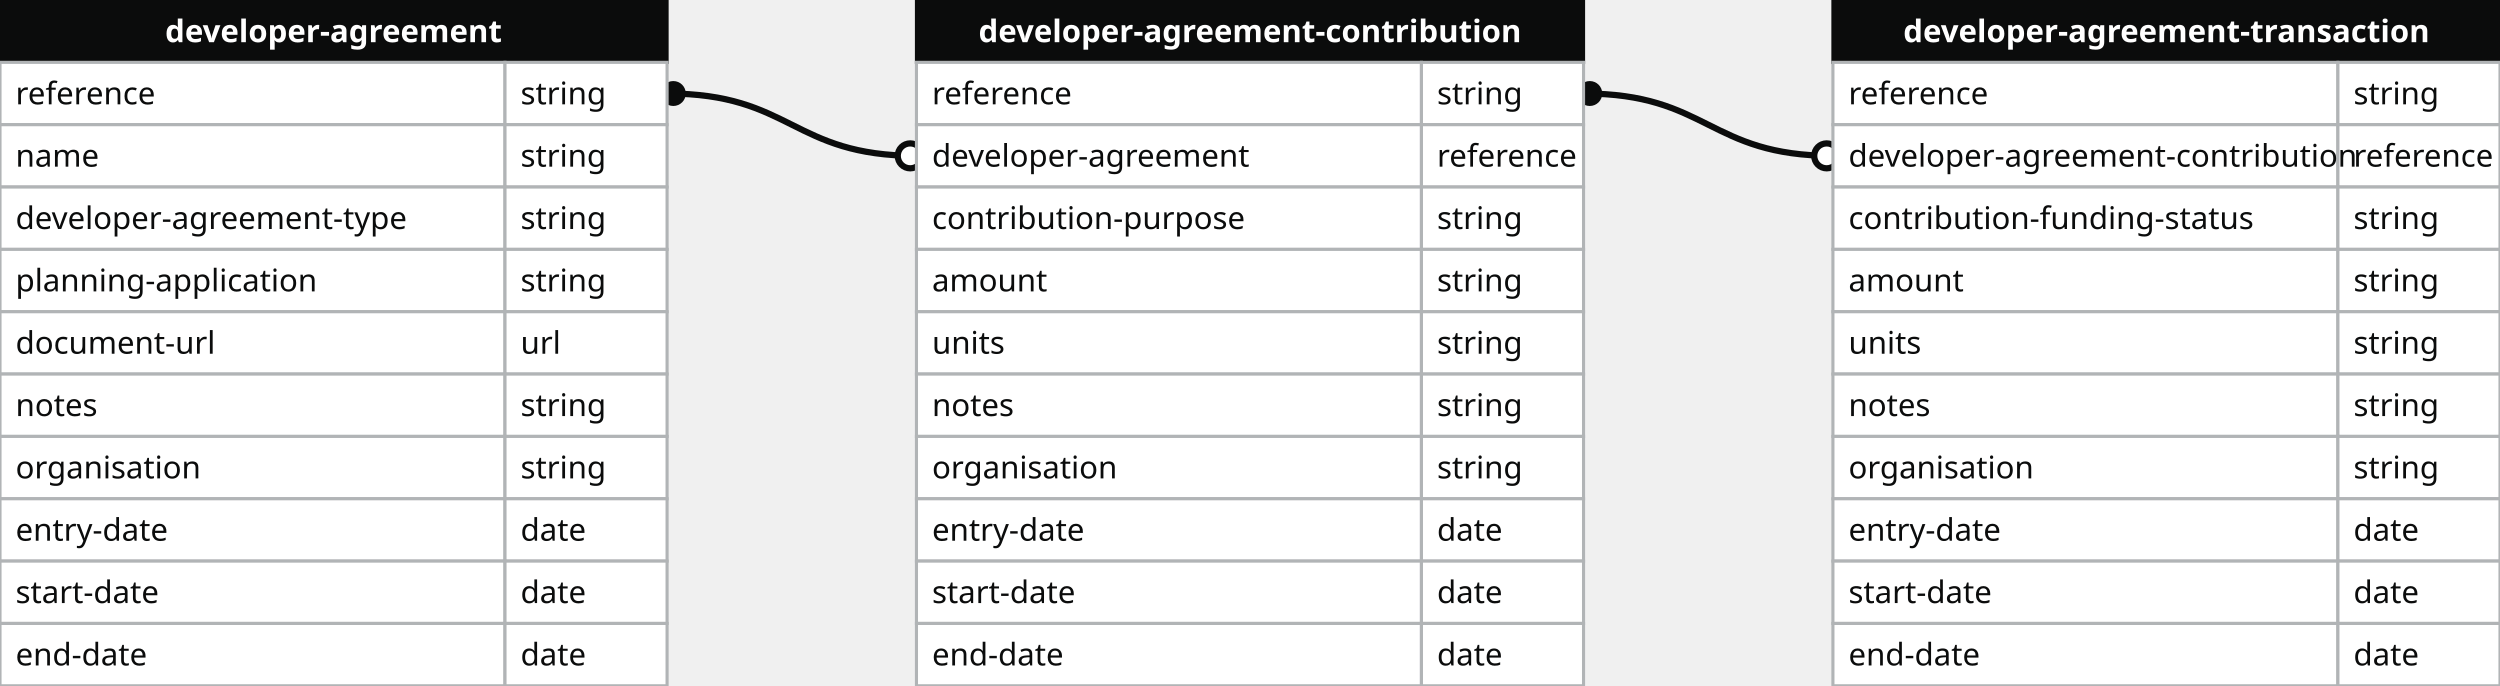
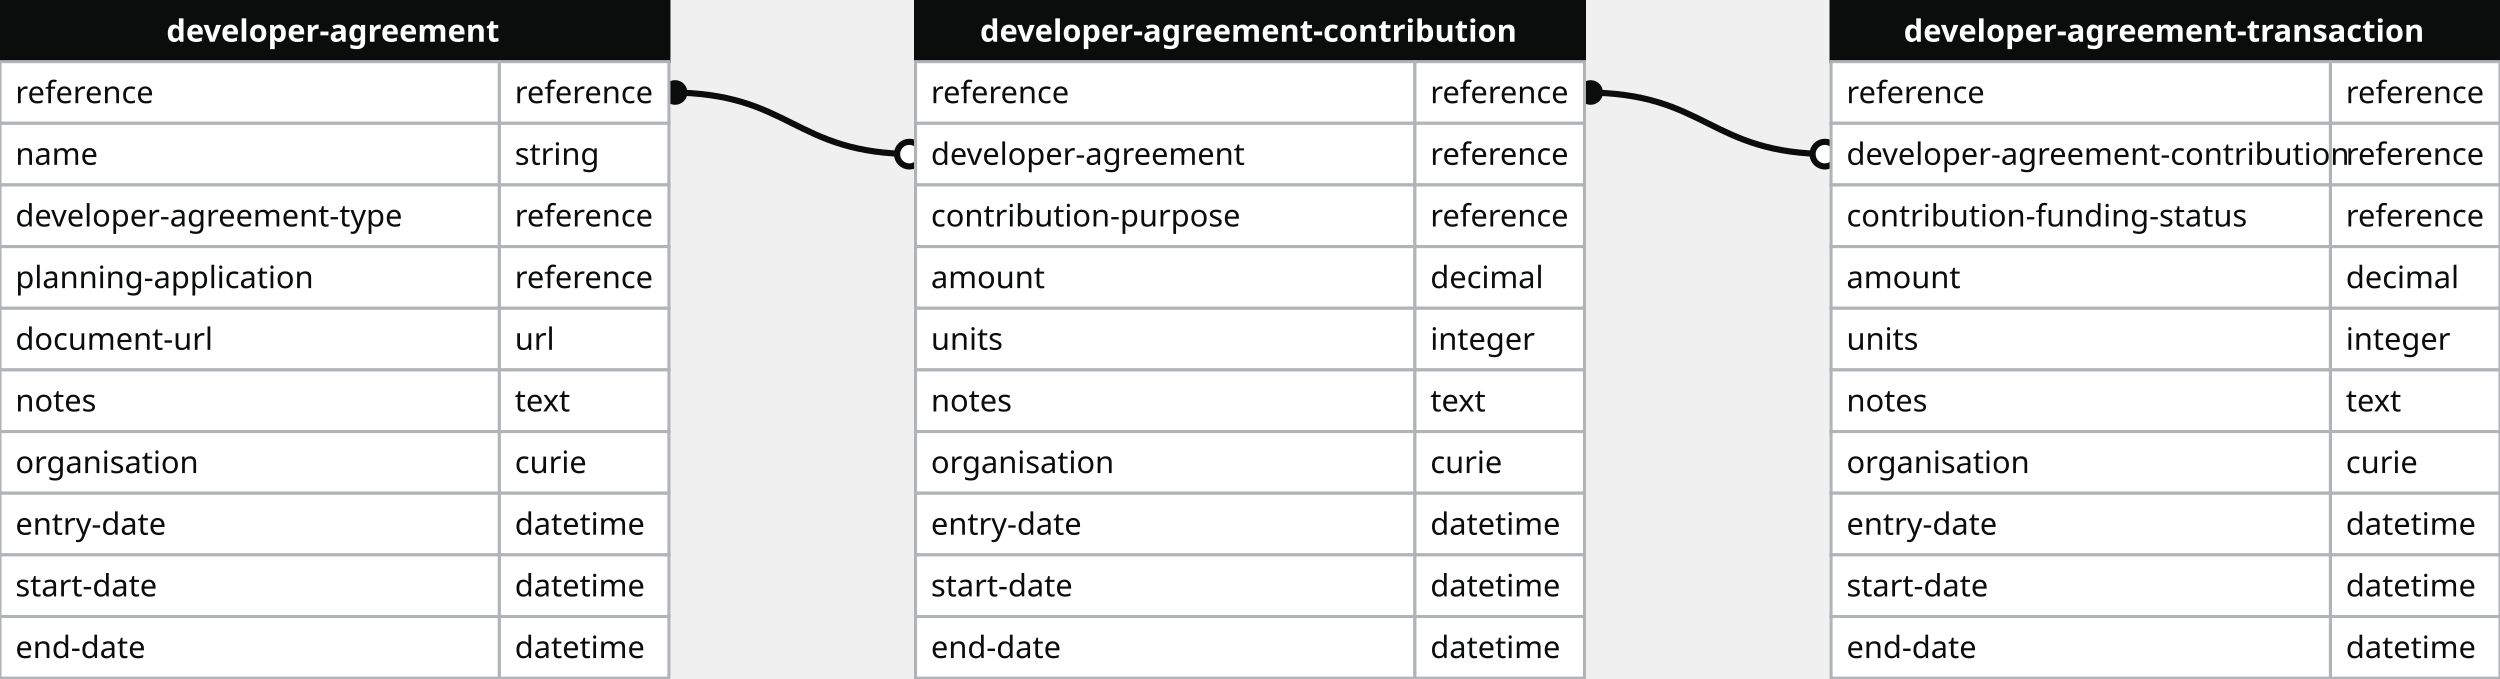
- <svg xmlns="http://www.w3.org/2000/svg" width="802" height="220">
+ <svg xmlns="http://www.w3.org/2000/svg" width="811" height="220">
  <defs>
    <style>
text{font-family:sans-serif; font-size:10px; dominant-baseline:middle;}
text.name{fill:#fff;font-weight:700;text-anchor:middle}
rect.name{fill:#0b0c0c; stroke:#0b0c0c;}
rect{fill:#fff;stroke:#b1b4b6;}
text.field{fill:#0b0c0c;}
text.datatype{fill:#0b0c0c;}
.line{stroke:#0b0c0c;}
</style>
    <marker id="start-dot" markerWidth="6" markerHeight="6" refX="4" refY="3" markerUnits="strokeWidth">
      <circle cx="3" cy="3" r="2" fill="#fff" stroke="#0b0c0c" />
    </marker>
    <marker id="end-dot" markerWidth="6" markerHeight="6" refX="2" refY="3" markerUnits="strokeWidth">
      <circle cx="3" cy="3" r="2" fill="#0b0c0c" />
    </marker>
  </defs>
-   <path class="line" fill="none" stroke-width="2" marker-start="url(#start-dot)" marker-end="url(#end-dot)" d="M 294 50 C 254.0 50 254.0 30 214 30" />
-   <path class="line" fill="none" stroke-width="2" marker-start="url(#start-dot)" marker-end="url(#end-dot)" d="M 588 50 C 548.0 50 548.0 30 508 30" />
+   <path class="line" fill="none" stroke-width="2" marker-start="url(#start-dot)" marker-end="url(#end-dot)" d="M 297 50 C 257.0 50 257.0 30 217 30" />
+   <path class="line" fill="none" stroke-width="2" marker-start="url(#start-dot)" marker-end="url(#end-dot)" d="M 594 50 C 554.0 50 554.0 30 514 30" />
  <g>
-     <rect x="0" y="0" width="214" height="20" class="name" />
-     <text x="107" y="10" class="name">developer-agreement</text>
+     <rect x="0" y="0" width="217" height="20" class="name" />
+     <text x="108" y="10" class="name">developer-agreement</text>
    <rect x="0" y="20" width="162" height="20" class="field" />
-     <rect x="162" y="20" width="52" height="20" class="datatype" />
+     <rect x="162" y="20" width="55" height="20" class="datatype" />
    <text x="5" y="30" class="field">reference</text>
-     <text x="167" y="30" class="datatype">string</text>
+     <text x="167" y="30" class="datatype">reference</text>
    <rect x="0" y="40" width="162" height="20" class="field" />
-     <rect x="162" y="40" width="52" height="20" class="datatype" />
+     <rect x="162" y="40" width="55" height="20" class="datatype" />
    <text x="5" y="50" class="field">name</text>
    <text x="167" y="50" class="datatype">string</text>
    <rect x="0" y="60" width="162" height="20" class="field" />
-     <rect x="162" y="60" width="52" height="20" class="datatype" />
+     <rect x="162" y="60" width="55" height="20" class="datatype" />
    <text x="5" y="70" class="field">developer-agreement-type</text>
-     <text x="167" y="70" class="datatype">string</text>
+     <text x="167" y="70" class="datatype">reference</text>
    <rect x="0" y="80" width="162" height="20" class="field" />
-     <rect x="162" y="80" width="52" height="20" class="datatype" />
+     <rect x="162" y="80" width="55" height="20" class="datatype" />
    <text x="5" y="90" class="field">planning-application</text>
-     <text x="167" y="90" class="datatype">string</text>
+     <text x="167" y="90" class="datatype">reference</text>
    <rect x="0" y="100" width="162" height="20" class="field" />
-     <rect x="162" y="100" width="52" height="20" class="datatype" />
+     <rect x="162" y="100" width="55" height="20" class="datatype" />
    <text x="5" y="110" class="field">document-url</text>
    <text x="167" y="110" class="datatype">url</text>
    <rect x="0" y="120" width="162" height="20" class="field" />
-     <rect x="162" y="120" width="52" height="20" class="datatype" />
+     <rect x="162" y="120" width="55" height="20" class="datatype" />
    <text x="5" y="130" class="field">notes</text>
-     <text x="167" y="130" class="datatype">string</text>
+     <text x="167" y="130" class="datatype">text</text>
    <rect x="0" y="140" width="162" height="20" class="field" />
-     <rect x="162" y="140" width="52" height="20" class="datatype" />
+     <rect x="162" y="140" width="55" height="20" class="datatype" />
    <text x="5" y="150" class="field">organisation</text>
-     <text x="167" y="150" class="datatype">string</text>
+     <text x="167" y="150" class="datatype">curie</text>
    <rect x="0" y="160" width="162" height="20" class="field" />
-     <rect x="162" y="160" width="52" height="20" class="datatype" />
+     <rect x="162" y="160" width="55" height="20" class="datatype" />
    <text x="5" y="170" class="field">entry-date</text>
-     <text x="167" y="170" class="datatype">date</text>
+     <text x="167" y="170" class="datatype">datetime</text>
    <rect x="0" y="180" width="162" height="20" class="field" />
-     <rect x="162" y="180" width="52" height="20" class="datatype" />
+     <rect x="162" y="180" width="55" height="20" class="datatype" />
    <text x="5" y="190" class="field">start-date</text>
-     <text x="167" y="190" class="datatype">date</text>
+     <text x="167" y="190" class="datatype">datetime</text>
    <rect x="0" y="200" width="162" height="20" class="field" />
-     <rect x="162" y="200" width="52" height="20" class="datatype" />
+     <rect x="162" y="200" width="55" height="20" class="datatype" />
    <text x="5" y="210" class="field">end-date</text>
-     <text x="167" y="210" class="datatype">date</text>
+     <text x="167" y="210" class="datatype">datetime</text>
  </g>
  <g>
-     <rect x="294" y="0" width="214" height="20" class="name" />
-     <text x="401" y="10" class="name">developer-agreement-contribution</text>
-     <rect x="294" y="20" width="162" height="20" class="field" />
-     <rect x="456" y="20" width="52" height="20" class="datatype" />
-     <text x="299" y="30" class="field">reference</text>
-     <text x="461" y="30" class="datatype">string</text>
-     <rect x="294" y="40" width="162" height="20" class="field" />
-     <rect x="456" y="40" width="52" height="20" class="datatype" />
-     <text x="299" y="50" class="field">developer-agreement</text>
-     <text x="461" y="50" class="datatype">reference</text>
-     <rect x="294" y="60" width="162" height="20" class="field" />
-     <rect x="456" y="60" width="52" height="20" class="datatype" />
-     <text x="299" y="70" class="field">contribution-purpose</text>
-     <text x="461" y="70" class="datatype">string</text>
-     <rect x="294" y="80" width="162" height="20" class="field" />
-     <rect x="456" y="80" width="52" height="20" class="datatype" />
-     <text x="299" y="90" class="field">amount</text>
-     <text x="461" y="90" class="datatype">string</text>
-     <rect x="294" y="100" width="162" height="20" class="field" />
-     <rect x="456" y="100" width="52" height="20" class="datatype" />
-     <text x="299" y="110" class="field">units</text>
-     <text x="461" y="110" class="datatype">string</text>
-     <rect x="294" y="120" width="162" height="20" class="field" />
-     <rect x="456" y="120" width="52" height="20" class="datatype" />
-     <text x="299" y="130" class="field">notes</text>
-     <text x="461" y="130" class="datatype">string</text>
-     <rect x="294" y="140" width="162" height="20" class="field" />
-     <rect x="456" y="140" width="52" height="20" class="datatype" />
-     <text x="299" y="150" class="field">organisation</text>
-     <text x="461" y="150" class="datatype">string</text>
-     <rect x="294" y="160" width="162" height="20" class="field" />
-     <rect x="456" y="160" width="52" height="20" class="datatype" />
-     <text x="299" y="170" class="field">entry-date</text>
-     <text x="461" y="170" class="datatype">date</text>
-     <rect x="294" y="180" width="162" height="20" class="field" />
-     <rect x="456" y="180" width="52" height="20" class="datatype" />
-     <text x="299" y="190" class="field">start-date</text>
-     <text x="461" y="190" class="datatype">date</text>
-     <rect x="294" y="200" width="162" height="20" class="field" />
-     <rect x="456" y="200" width="52" height="20" class="datatype" />
-     <text x="299" y="210" class="field">end-date</text>
-     <text x="461" y="210" class="datatype">date</text>
+     <rect x="297" y="0" width="217" height="20" class="name" />
+     <text x="405" y="10" class="name">developer-agreement-contribution</text>
+     <rect x="297" y="20" width="162" height="20" class="field" />
+     <rect x="459" y="20" width="55" height="20" class="datatype" />
+     <text x="302" y="30" class="field">reference</text>
+     <text x="464" y="30" class="datatype">reference</text>
+     <rect x="297" y="40" width="162" height="20" class="field" />
+     <rect x="459" y="40" width="55" height="20" class="datatype" />
+     <text x="302" y="50" class="field">developer-agreement</text>
+     <text x="464" y="50" class="datatype">reference</text>
+     <rect x="297" y="60" width="162" height="20" class="field" />
+     <rect x="459" y="60" width="55" height="20" class="datatype" />
+     <text x="302" y="70" class="field">contribution-purpose</text>
+     <text x="464" y="70" class="datatype">reference</text>
+     <rect x="297" y="80" width="162" height="20" class="field" />
+     <rect x="459" y="80" width="55" height="20" class="datatype" />
+     <text x="302" y="90" class="field">amount</text>
+     <text x="464" y="90" class="datatype">decimal</text>
+     <rect x="297" y="100" width="162" height="20" class="field" />
+     <rect x="459" y="100" width="55" height="20" class="datatype" />
+     <text x="302" y="110" class="field">units</text>
+     <text x="464" y="110" class="datatype">integer</text>
+     <rect x="297" y="120" width="162" height="20" class="field" />
+     <rect x="459" y="120" width="55" height="20" class="datatype" />
+     <text x="302" y="130" class="field">notes</text>
+     <text x="464" y="130" class="datatype">text</text>
+     <rect x="297" y="140" width="162" height="20" class="field" />
+     <rect x="459" y="140" width="55" height="20" class="datatype" />
+     <text x="302" y="150" class="field">organisation</text>
+     <text x="464" y="150" class="datatype">curie</text>
+     <rect x="297" y="160" width="162" height="20" class="field" />
+     <rect x="459" y="160" width="55" height="20" class="datatype" />
+     <text x="302" y="170" class="field">entry-date</text>
+     <text x="464" y="170" class="datatype">datetime</text>
+     <rect x="297" y="180" width="162" height="20" class="field" />
+     <rect x="459" y="180" width="55" height="20" class="datatype" />
+     <text x="302" y="190" class="field">start-date</text>
+     <text x="464" y="190" class="datatype">datetime</text>
+     <rect x="297" y="200" width="162" height="20" class="field" />
+     <rect x="459" y="200" width="55" height="20" class="datatype" />
+     <text x="302" y="210" class="field">end-date</text>
+     <text x="464" y="210" class="datatype">datetime</text>
  </g>
  <g>
-     <rect x="588" y="0" width="214" height="20" class="name" />
-     <text x="695" y="10" class="name">developer-agreement-transaction</text>
-     <rect x="588" y="20" width="162" height="20" class="field" />
-     <rect x="750" y="20" width="52" height="20" class="datatype" />
-     <text x="593" y="30" class="field">reference</text>
-     <text x="755" y="30" class="datatype">string</text>
-     <rect x="588" y="40" width="162" height="20" class="field" />
-     <rect x="750" y="40" width="52" height="20" class="datatype" />
-     <text x="593" y="50" class="field">developer-agreement-contribution</text>
-     <text x="755" y="50" class="datatype">reference</text>
-     <rect x="588" y="60" width="162" height="20" class="field" />
-     <rect x="750" y="60" width="52" height="20" class="datatype" />
-     <text x="593" y="70" class="field">contribution-funding-status</text>
-     <text x="755" y="70" class="datatype">string</text>
-     <rect x="588" y="80" width="162" height="20" class="field" />
-     <rect x="750" y="80" width="52" height="20" class="datatype" />
-     <text x="593" y="90" class="field">amount</text>
-     <text x="755" y="90" class="datatype">string</text>
-     <rect x="588" y="100" width="162" height="20" class="field" />
-     <rect x="750" y="100" width="52" height="20" class="datatype" />
-     <text x="593" y="110" class="field">units</text>
-     <text x="755" y="110" class="datatype">string</text>
-     <rect x="588" y="120" width="162" height="20" class="field" />
-     <rect x="750" y="120" width="52" height="20" class="datatype" />
-     <text x="593" y="130" class="field">notes</text>
-     <text x="755" y="130" class="datatype">string</text>
-     <rect x="588" y="140" width="162" height="20" class="field" />
-     <rect x="750" y="140" width="52" height="20" class="datatype" />
-     <text x="593" y="150" class="field">organisation</text>
-     <text x="755" y="150" class="datatype">string</text>
-     <rect x="588" y="160" width="162" height="20" class="field" />
-     <rect x="750" y="160" width="52" height="20" class="datatype" />
-     <text x="593" y="170" class="field">entry-date</text>
-     <text x="755" y="170" class="datatype">date</text>
-     <rect x="588" y="180" width="162" height="20" class="field" />
-     <rect x="750" y="180" width="52" height="20" class="datatype" />
-     <text x="593" y="190" class="field">start-date</text>
-     <text x="755" y="190" class="datatype">date</text>
-     <rect x="588" y="200" width="162" height="20" class="field" />
-     <rect x="750" y="200" width="52" height="20" class="datatype" />
-     <text x="593" y="210" class="field">end-date</text>
-     <text x="755" y="210" class="datatype">date</text>
+     <rect x="594" y="0" width="217" height="20" class="name" />
+     <text x="702" y="10" class="name">developer-agreement-transaction</text>
+     <rect x="594" y="20" width="162" height="20" class="field" />
+     <rect x="756" y="20" width="55" height="20" class="datatype" />
+     <text x="599" y="30" class="field">reference</text>
+     <text x="761" y="30" class="datatype">reference</text>
+     <rect x="594" y="40" width="162" height="20" class="field" />
+     <rect x="756" y="40" width="55" height="20" class="datatype" />
+     <text x="599" y="50" class="field">developer-agreement-contribution</text>
+     <text x="761" y="50" class="datatype">reference</text>
+     <rect x="594" y="60" width="162" height="20" class="field" />
+     <rect x="756" y="60" width="55" height="20" class="datatype" />
+     <text x="599" y="70" class="field">contribution-funding-status</text>
+     <text x="761" y="70" class="datatype">reference</text>
+     <rect x="594" y="80" width="162" height="20" class="field" />
+     <rect x="756" y="80" width="55" height="20" class="datatype" />
+     <text x="599" y="90" class="field">amount</text>
+     <text x="761" y="90" class="datatype">decimal</text>
+     <rect x="594" y="100" width="162" height="20" class="field" />
+     <rect x="756" y="100" width="55" height="20" class="datatype" />
+     <text x="599" y="110" class="field">units</text>
+     <text x="761" y="110" class="datatype">integer</text>
+     <rect x="594" y="120" width="162" height="20" class="field" />
+     <rect x="756" y="120" width="55" height="20" class="datatype" />
+     <text x="599" y="130" class="field">notes</text>
+     <text x="761" y="130" class="datatype">text</text>
+     <rect x="594" y="140" width="162" height="20" class="field" />
+     <rect x="756" y="140" width="55" height="20" class="datatype" />
+     <text x="599" y="150" class="field">organisation</text>
+     <text x="761" y="150" class="datatype">curie</text>
+     <rect x="594" y="160" width="162" height="20" class="field" />
+     <rect x="756" y="160" width="55" height="20" class="datatype" />
+     <text x="599" y="170" class="field">entry-date</text>
+     <text x="761" y="170" class="datatype">datetime</text>
+     <rect x="594" y="180" width="162" height="20" class="field" />
+     <rect x="756" y="180" width="55" height="20" class="datatype" />
+     <text x="599" y="190" class="field">start-date</text>
+     <text x="761" y="190" class="datatype">datetime</text>
+     <rect x="594" y="200" width="162" height="20" class="field" />
+     <rect x="756" y="200" width="55" height="20" class="datatype" />
+     <text x="599" y="210" class="field">end-date</text>
+     <text x="761" y="210" class="datatype">datetime</text>
  </g>
</svg>
